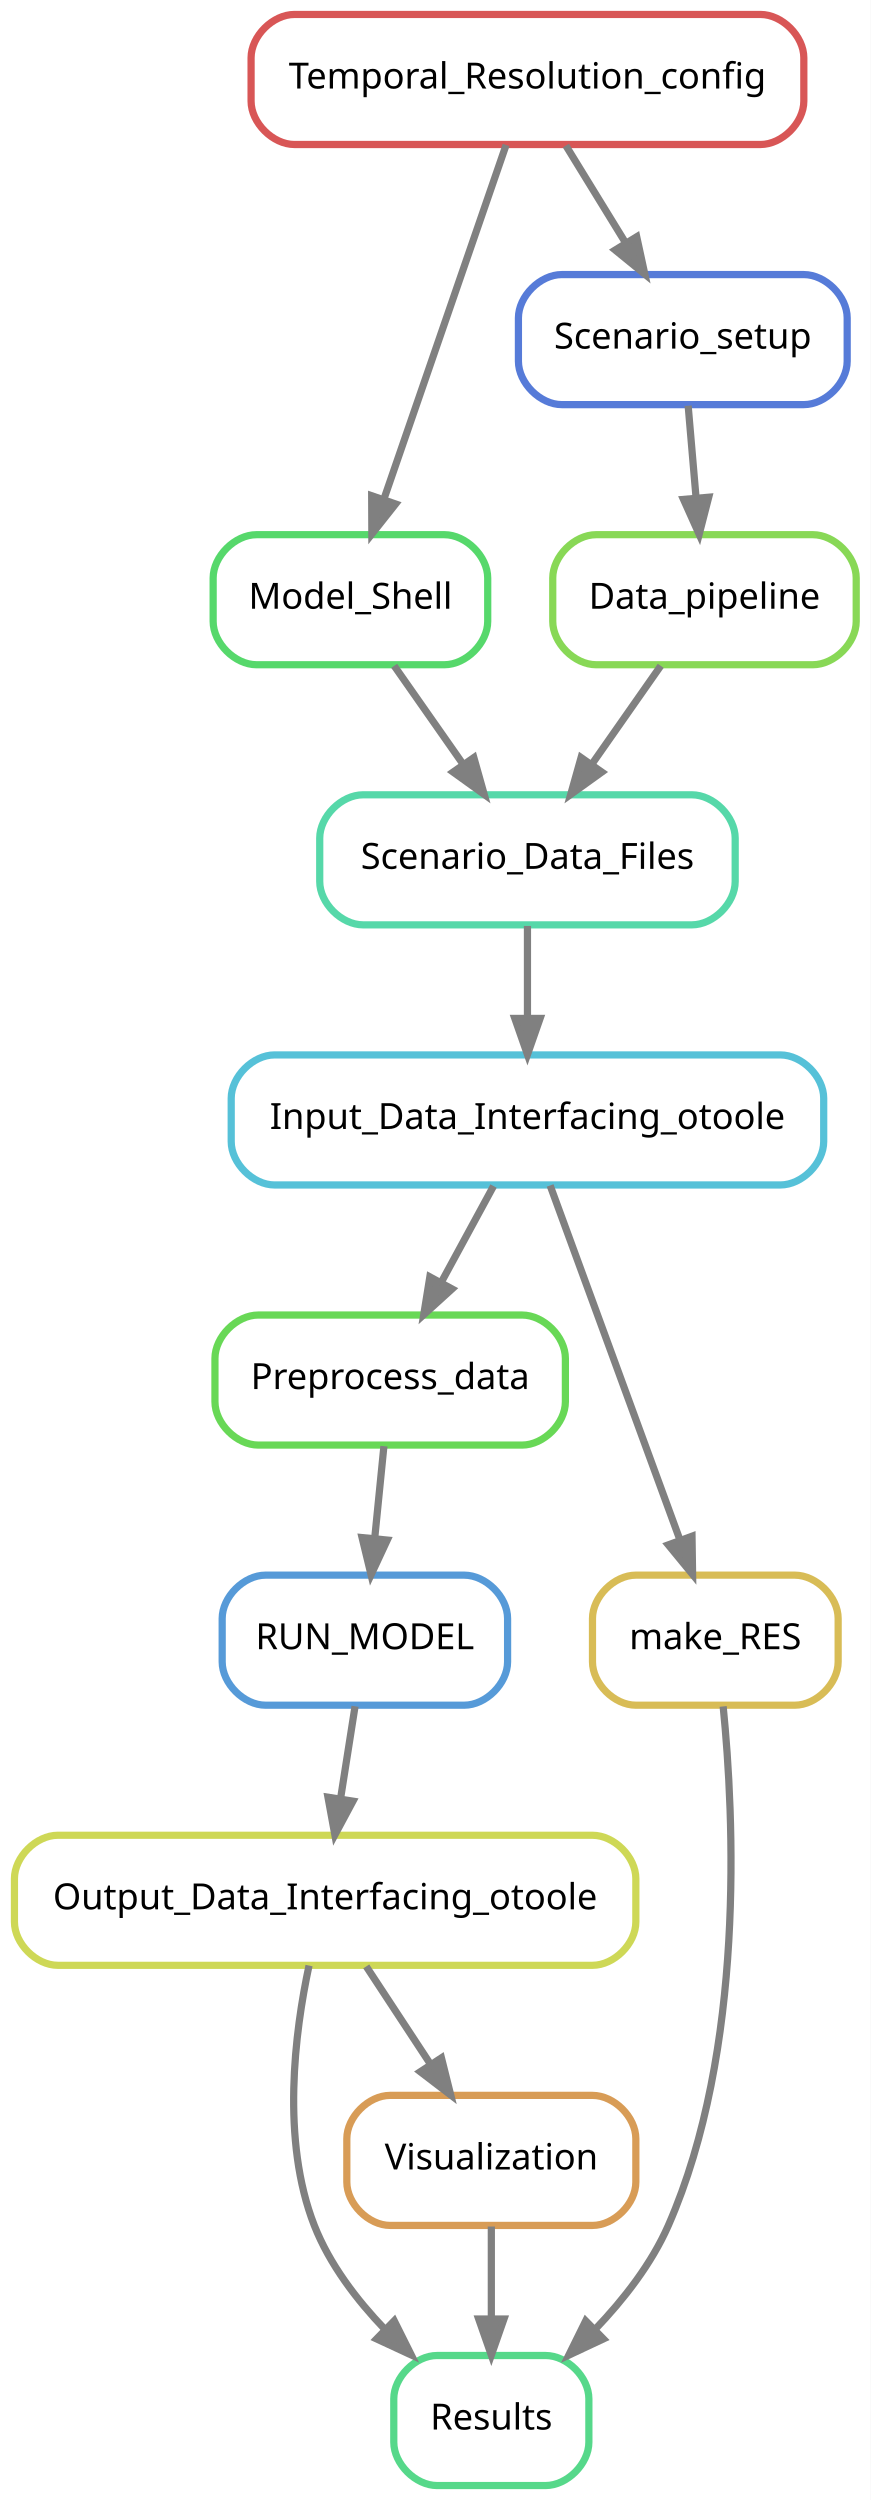
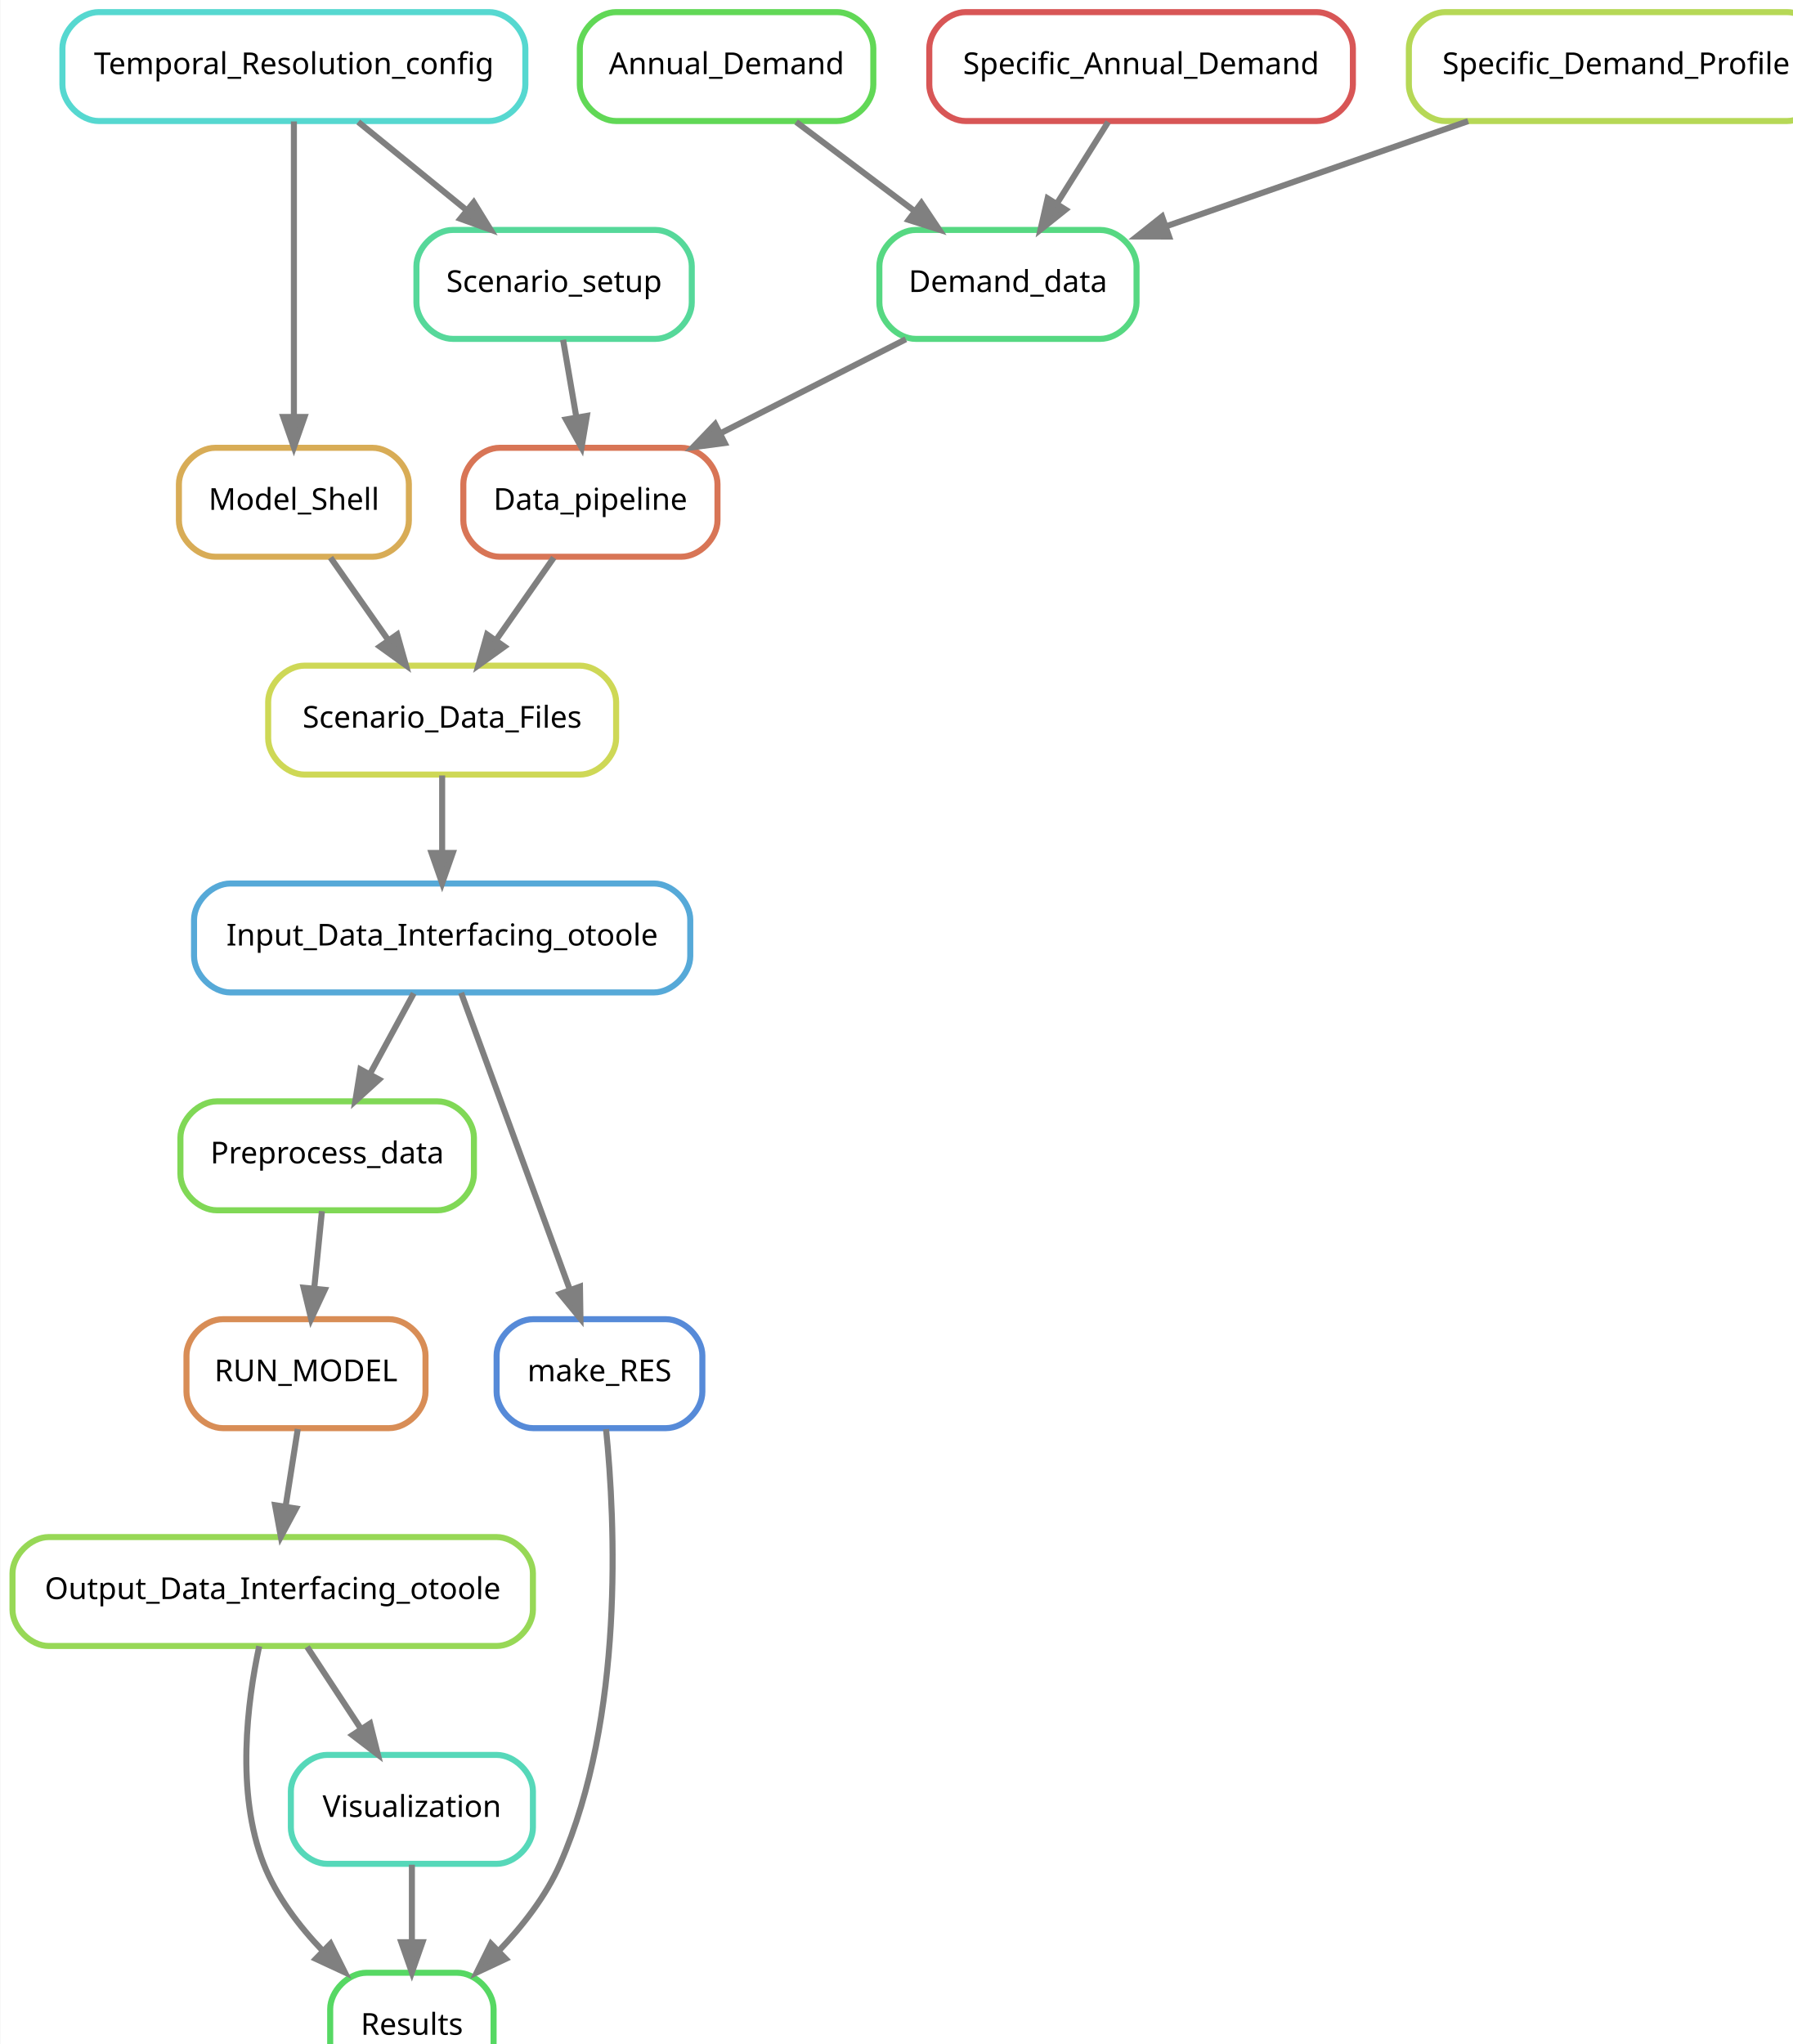
- <svg xmlns="http://www.w3.org/2000/svg" width="241pt" height="692pt" viewBox="0.00 0.00 241.00 692.00">
-   <g id="graph0" class="graph" transform="scale(1 1) rotate(0) translate(4 688)">
-     <polygon fill="white" stroke="transparent" points="-4,4 -4,-688 237,-688 237,4 -4,4" />
+ <svg xmlns="http://www.w3.org/2000/svg" width="598pt" height="682pt" viewBox="0.00 0.00 598.00 682.30">
+   <g id="graph0" class="graph" transform="scale(1.01 1.01) rotate(0) translate(4 688)">
+     <polygon fill="white" stroke="transparent" points="-4,4 -4,-688 602.5,-688 602.5,4 -4,4" />
    <g id="node1" class="node">
-       <path fill="none" stroke="#56d88a" stroke-width="2" d="M147,-36C147,-36 117,-36 117,-36 111,-36 105,-30 105,-24 105,-24 105,-12 105,-12 105,-6 111,0 117,0 117,0 147,0 147,0 153,0 159,-6 159,-12 159,-12 159,-24 159,-24 159,-30 153,-36 147,-36" />
+       <path fill="none" stroke="#56d863" stroke-width="2" d="M147,-36C147,-36 117,-36 117,-36 111,-36 105,-30 105,-24 105,-24 105,-12 105,-12 105,-6 111,0 117,0 117,0 147,0 147,0 153,0 159,-6 159,-12 159,-12 159,-24 159,-24 159,-30 153,-36 147,-36" />
      <text text-anchor="middle" x="132" y="-15.5" font-family="sans" font-size="10.00">Results</text>
    </g>
    <g id="node2" class="node">
-       <path fill="none" stroke="#d89c56" stroke-width="2" d="M160,-108C160,-108 104,-108 104,-108 98,-108 92,-102 92,-96 92,-96 92,-84 92,-84 92,-78 98,-72 104,-72 104,-72 160,-72 160,-72 166,-72 172,-78 172,-84 172,-84 172,-96 172,-96 172,-102 166,-108 160,-108" />
+       <path fill="none" stroke="#56d8b9" stroke-width="2" d="M160,-108C160,-108 104,-108 104,-108 98,-108 92,-102 92,-96 92,-96 92,-84 92,-84 92,-78 98,-72 104,-72 104,-72 160,-72 160,-72 166,-72 172,-78 172,-84 172,-84 172,-96 172,-96 172,-102 166,-108 160,-108" />
      <text text-anchor="middle" x="132" y="-87.5" font-family="sans" font-size="10.00">Visualization</text>
    </g>
    <g id="edge1" class="edge">
      <path fill="none" stroke="grey" stroke-width="2" d="M132,-71.7C132,-63.98 132,-54.71 132,-46.11" />
      <polygon fill="grey" stroke="grey" stroke-width="2" points="135.5,-46.1 132,-36.1 128.5,-46.1 135.5,-46.1" />
    </g>
    <g id="node3" class="node">
-       <path fill="none" stroke="#ced856" stroke-width="2" d="M160,-180C160,-180 12,-180 12,-180 6,-180 0,-174 0,-168 0,-168 0,-156 0,-156 0,-150 6,-144 12,-144 12,-144 160,-144 160,-144 166,-144 172,-150 172,-156 172,-156 172,-168 172,-168 172,-174 166,-180 160,-180" />
+       <path fill="none" stroke="#97d856" stroke-width="2" d="M160,-180C160,-180 12,-180 12,-180 6,-180 0,-174 0,-168 0,-168 0,-156 0,-156 0,-150 6,-144 12,-144 12,-144 160,-144 160,-144 166,-144 172,-150 172,-156 172,-156 172,-168 172,-168 172,-174 166,-180 160,-180" />
      <text text-anchor="middle" x="86" y="-159.5" font-family="sans" font-size="10.00">Output_Data_Interfacing_otoole</text>
    </g>
    <g id="edge2" class="edge">
      <path fill="none" stroke="grey" stroke-width="2" d="M81.54,-143.93C77.59,-125.5 73.76,-95.61 83,-72 87.2,-61.28 94.69,-51.43 102.58,-43.2" />
      <polygon fill="grey" stroke="grey" stroke-width="2" points="105.12,-45.61 109.85,-36.13 100.24,-40.59 105.12,-45.61" />
    </g>
    <g id="edge4" class="edge">
      <path fill="none" stroke="grey" stroke-width="2" d="M97.37,-143.7C102.72,-135.56 109.2,-125.69 115.11,-116.7" />
      <polygon fill="grey" stroke="grey" stroke-width="2" points="118.19,-118.38 120.76,-108.1 112.34,-114.54 118.19,-118.38" />
    </g>
    <g id="node4" class="node">
-       <path fill="none" stroke="#569ad8" stroke-width="2" d="M124.5,-252C124.5,-252 69.5,-252 69.5,-252 63.5,-252 57.5,-246 57.5,-240 57.5,-240 57.5,-228 57.5,-228 57.5,-222 63.5,-216 69.5,-216 69.5,-216 124.5,-216 124.5,-216 130.5,-216 136.5,-222 136.5,-228 136.5,-228 136.5,-240 136.5,-240 136.5,-246 130.5,-252 124.5,-252" />
+       <path fill="none" stroke="#d88d56" stroke-width="2" d="M124.5,-252C124.5,-252 69.5,-252 69.5,-252 63.5,-252 57.5,-246 57.5,-240 57.5,-240 57.5,-228 57.5,-228 57.5,-222 63.5,-216 69.5,-216 69.5,-216 124.5,-216 124.5,-216 130.5,-216 136.5,-222 136.5,-228 136.5,-228 136.5,-240 136.5,-240 136.5,-246 130.5,-252 124.5,-252" />
      <text text-anchor="middle" x="97" y="-231.5" font-family="sans" font-size="10.00">RUN_MODEL</text>
    </g>
    <g id="edge5" class="edge">
      <path fill="none" stroke="grey" stroke-width="2" d="M94.28,-215.7C93.07,-207.98 91.61,-198.71 90.26,-190.11" />
      <polygon fill="grey" stroke="grey" stroke-width="2" points="93.7,-189.44 88.69,-180.1 86.78,-190.53 93.7,-189.44" />
    </g>
    <g id="node5" class="node">
-       <path fill="none" stroke="#68d856" stroke-width="2" d="M140.5,-324C140.5,-324 67.5,-324 67.5,-324 61.5,-324 55.5,-318 55.5,-312 55.5,-312 55.5,-300 55.5,-300 55.5,-294 61.5,-288 67.5,-288 67.5,-288 140.5,-288 140.5,-288 146.5,-288 152.5,-294 152.5,-300 152.5,-300 152.5,-312 152.5,-312 152.5,-318 146.5,-324 140.5,-324" />
+       <path fill="none" stroke="#80d856" stroke-width="2" d="M140.5,-324C140.5,-324 67.5,-324 67.5,-324 61.5,-324 55.5,-318 55.5,-312 55.5,-312 55.5,-300 55.5,-300 55.5,-294 61.5,-288 67.5,-288 67.5,-288 140.5,-288 140.5,-288 146.5,-288 152.5,-294 152.5,-300 152.5,-300 152.5,-312 152.5,-312 152.5,-318 146.5,-324 140.5,-324" />
      <text text-anchor="middle" x="104" y="-303.5" font-family="sans" font-size="10.00">Preprocess_data</text>
    </g>
    <g id="edge6" class="edge">
      <path fill="none" stroke="grey" stroke-width="2" d="M102.27,-287.7C101.5,-279.98 100.57,-270.71 99.71,-262.11" />
      <polygon fill="grey" stroke="grey" stroke-width="2" points="103.19,-261.71 98.71,-252.1 96.22,-262.4 103.19,-261.71" />
    </g>
    <g id="node6" class="node">
-       <path fill="none" stroke="#56c1d8" stroke-width="2" d="M212,-396C212,-396 72,-396 72,-396 66,-396 60,-390 60,-384 60,-384 60,-372 60,-372 60,-366 66,-360 72,-360 72,-360 212,-360 212,-360 218,-360 224,-366 224,-372 224,-372 224,-384 224,-384 224,-390 218,-396 212,-396" />
+       <path fill="none" stroke="#56a9d8" stroke-width="2" d="M212,-396C212,-396 72,-396 72,-396 66,-396 60,-390 60,-384 60,-384 60,-372 60,-372 60,-366 66,-360 72,-360 72,-360 212,-360 212,-360 218,-360 224,-366 224,-372 224,-372 224,-384 224,-384 224,-390 218,-396 212,-396" />
      <text text-anchor="middle" x="142" y="-375.5" font-family="sans" font-size="10.00">Input_Data_Interfacing_otoole</text>
    </g>
    <g id="edge7" class="edge">
      <path fill="none" stroke="grey" stroke-width="2" d="M132.61,-359.7C128.24,-351.64 122.94,-341.89 118.1,-332.98" />
      <polygon fill="grey" stroke="grey" stroke-width="2" points="121.13,-331.22 113.29,-324.1 114.98,-334.56 121.13,-331.22" />
    </g>
-     <g id="node12" class="node">
-       <path fill="none" stroke="#d8bc56" stroke-width="2" d="M216,-252C216,-252 172,-252 172,-252 166,-252 160,-246 160,-240 160,-240 160,-228 160,-228 160,-222 166,-216 172,-216 172,-216 216,-216 216,-216 222,-216 228,-222 228,-228 228,-228 228,-240 228,-240 228,-246 222,-252 216,-252" />
+     <g id="node16" class="node">
+       <path fill="none" stroke="#568ad8" stroke-width="2" d="M216,-252C216,-252 172,-252 172,-252 166,-252 160,-246 160,-240 160,-240 160,-228 160,-228 160,-222 166,-216 172,-216 172,-216 216,-216 216,-216 222,-216 228,-222 228,-228 228,-228 228,-240 228,-240 228,-246 222,-252 216,-252" />
      <text text-anchor="middle" x="194" y="-231.5" font-family="sans" font-size="10.00">make_RES</text>
    </g>
-     <g id="edge14" class="edge">
+     <g id="edge18" class="edge">
      <path fill="none" stroke="grey" stroke-width="2" d="M148.27,-359.87C157.21,-335.46 173.7,-290.43 184.25,-261.64" />
      <polygon fill="grey" stroke="grey" stroke-width="2" points="187.55,-262.78 187.71,-252.19 180.98,-260.38 187.55,-262.78" />
    </g>
    <g id="node7" class="node">
-       <path fill="none" stroke="#56d8a9" stroke-width="2" d="M187.5,-468C187.5,-468 96.5,-468 96.5,-468 90.5,-468 84.5,-462 84.5,-456 84.5,-456 84.5,-444 84.5,-444 84.5,-438 90.5,-432 96.5,-432 96.5,-432 187.5,-432 187.5,-432 193.5,-432 199.5,-438 199.5,-444 199.5,-444 199.5,-456 199.5,-456 199.5,-462 193.5,-468 187.5,-468" />
+       <path fill="none" stroke="#ced856" stroke-width="2" d="M187.5,-468C187.5,-468 96.5,-468 96.5,-468 90.5,-468 84.5,-462 84.5,-456 84.5,-456 84.5,-444 84.5,-444 84.5,-438 90.5,-432 96.5,-432 96.5,-432 187.5,-432 187.5,-432 193.5,-432 199.5,-438 199.5,-444 199.5,-444 199.5,-456 199.5,-456 199.5,-462 193.5,-468 187.5,-468" />
      <text text-anchor="middle" x="142" y="-447.5" font-family="sans" font-size="10.00">Scenario_Data_Files</text>
    </g>
    <g id="edge8" class="edge">
      <path fill="none" stroke="grey" stroke-width="2" d="M142,-431.7C142,-423.98 142,-414.71 142,-406.11" />
      <polygon fill="grey" stroke="grey" stroke-width="2" points="145.5,-406.1 142,-396.1 138.5,-406.1 145.5,-406.1" />
    </g>
    <g id="node8" class="node">
-       <path fill="none" stroke="#56d86b" stroke-width="2" d="M119,-540C119,-540 67,-540 67,-540 61,-540 55,-534 55,-528 55,-528 55,-516 55,-516 55,-510 61,-504 67,-504 67,-504 119,-504 119,-504 125,-504 131,-510 131,-516 131,-516 131,-528 131,-528 131,-534 125,-540 119,-540" />
+       <path fill="none" stroke="#d8ac56" stroke-width="2" d="M119,-540C119,-540 67,-540 67,-540 61,-540 55,-534 55,-528 55,-528 55,-516 55,-516 55,-510 61,-504 67,-504 67,-504 119,-504 119,-504 125,-504 131,-510 131,-516 131,-516 131,-528 131,-528 131,-534 125,-540 119,-540" />
      <text text-anchor="middle" x="93" y="-519.5" font-family="sans" font-size="10.00">Model_Shell</text>
    </g>
    <g id="edge9" class="edge">
      <path fill="none" stroke="grey" stroke-width="2" d="M105.11,-503.7C110.87,-495.47 117.86,-485.48 124.21,-476.42" />
      <polygon fill="grey" stroke="grey" stroke-width="2" points="127.16,-478.3 130.03,-468.1 121.42,-474.29 127.16,-478.3" />
    </g>
    <g id="node9" class="node">
-       <path fill="none" stroke="#d85656" stroke-width="2" d="M206.5,-684C206.5,-684 77.5,-684 77.5,-684 71.5,-684 65.5,-678 65.5,-672 65.5,-672 65.5,-660 65.5,-660 65.5,-654 71.5,-648 77.5,-648 77.5,-648 206.5,-648 206.5,-648 212.5,-648 218.5,-654 218.5,-660 218.5,-660 218.5,-672 218.5,-672 218.5,-678 212.5,-684 206.5,-684" />
-       <text text-anchor="middle" x="142" y="-663.5" font-family="sans" font-size="10.00">Temporal_Resolution_config</text>
+       <path fill="none" stroke="#56d8d0" stroke-width="2" d="M157.5,-684C157.5,-684 28.5,-684 28.5,-684 22.5,-684 16.5,-678 16.5,-672 16.5,-672 16.5,-660 16.5,-660 16.5,-654 22.5,-648 28.5,-648 28.5,-648 157.5,-648 157.5,-648 163.5,-648 169.5,-654 169.5,-660 169.5,-660 169.5,-672 169.5,-672 169.5,-678 163.5,-684 157.5,-684" />
+       <text text-anchor="middle" x="93" y="-663.5" font-family="sans" font-size="10.00">Temporal_Resolution_config</text>
    </g>
    <g id="edge11" class="edge">
-       <path fill="none" stroke="grey" stroke-width="2" d="M136.09,-647.87C127.7,-623.56 112.26,-578.82 102.32,-550.01" />
-       <polygon fill="grey" stroke="grey" stroke-width="2" points="105.5,-548.5 98.93,-540.19 98.88,-550.78 105.5,-548.5" />
+       <path fill="none" stroke="grey" stroke-width="2" d="M93,-647.87C93,-623.67 93,-579.21 93,-550.39" />
+       <polygon fill="grey" stroke="grey" stroke-width="2" points="96.5,-550.19 93,-540.19 89.5,-550.19 96.5,-550.19" />
    </g>
-     <g id="node11" class="node">
-       <path fill="none" stroke="#567bd8" stroke-width="2" d="M218.5,-612C218.5,-612 151.5,-612 151.5,-612 145.5,-612 139.5,-606 139.5,-600 139.5,-600 139.5,-588 139.5,-588 139.5,-582 145.5,-576 151.5,-576 151.5,-576 218.5,-576 218.5,-576 224.5,-576 230.5,-582 230.5,-588 230.5,-588 230.5,-600 230.5,-600 230.5,-606 224.5,-612 218.5,-612" />
-       <text text-anchor="middle" x="185" y="-591.5" font-family="sans" font-size="10.00">Scenario_setup</text>
+     <g id="node15" class="node">
+       <path fill="none" stroke="#56d89a" stroke-width="2" d="M212.5,-612C212.5,-612 145.5,-612 145.5,-612 139.5,-612 133.5,-606 133.5,-600 133.5,-600 133.5,-588 133.5,-588 133.5,-582 139.5,-576 145.5,-576 145.5,-576 212.5,-576 212.5,-576 218.5,-576 224.5,-582 224.5,-588 224.5,-588 224.5,-600 224.5,-600 224.5,-606 218.5,-612 212.5,-612" />
+       <text text-anchor="middle" x="179" y="-591.5" font-family="sans" font-size="10.00">Scenario_setup</text>
    </g>
-     <g id="edge13" class="edge">
-       <path fill="none" stroke="grey" stroke-width="2" d="M152.63,-647.7C157.63,-639.56 163.69,-629.69 169.21,-620.7" />
-       <polygon fill="grey" stroke="grey" stroke-width="2" points="172.24,-622.46 174.49,-612.1 166.28,-618.79 172.24,-622.46" />
+     <g id="edge17" class="edge">
+       <path fill="none" stroke="grey" stroke-width="2" d="M114.26,-647.7C125.09,-638.88 138.42,-628.03 150.16,-618.47" />
+       <polygon fill="grey" stroke="grey" stroke-width="2" points="152.44,-621.13 157.99,-612.1 148.02,-615.7 152.44,-621.13" />
    </g>
    <g id="node10" class="node">
-       <path fill="none" stroke="#88d856" stroke-width="2" d="M221,-540C221,-540 161,-540 161,-540 155,-540 149,-534 149,-528 149,-528 149,-516 149,-516 149,-510 155,-504 161,-504 161,-504 221,-504 221,-504 227,-504 233,-510 233,-516 233,-516 233,-528 233,-528 233,-534 227,-540 221,-540" />
+       <path fill="none" stroke="#d87556" stroke-width="2" d="M221,-540C221,-540 161,-540 161,-540 155,-540 149,-534 149,-528 149,-528 149,-516 149,-516 149,-510 155,-504 161,-504 161,-504 221,-504 221,-504 227,-504 233,-510 233,-516 233,-516 233,-528 233,-528 233,-534 227,-540 221,-540" />
      <text text-anchor="middle" x="191" y="-519.5" font-family="sans" font-size="10.00">Data_pipeline</text>
    </g>
    <g id="edge10" class="edge">
      <path fill="none" stroke="grey" stroke-width="2" d="M178.89,-503.7C173.13,-495.47 166.14,-485.48 159.79,-476.42" />
      <polygon fill="grey" stroke="grey" stroke-width="2" points="162.58,-474.29 153.97,-468.1 156.84,-478.3 162.58,-474.29" />
    </g>
+     <g id="node11" class="node">
+       <path fill="none" stroke="#56d882" stroke-width="2" d="M359.5,-612C359.5,-612 298.5,-612 298.5,-612 292.5,-612 286.5,-606 286.5,-600 286.5,-600 286.5,-588 286.5,-588 286.5,-582 292.5,-576 298.5,-576 298.5,-576 359.5,-576 359.5,-576 365.5,-576 371.5,-582 371.5,-588 371.5,-588 371.5,-600 371.5,-600 371.5,-606 365.5,-612 359.5,-612" />
+       <text text-anchor="middle" x="329" y="-591.5" font-family="sans" font-size="10.00">Demand_data</text>
+     </g>
    <g id="edge12" class="edge">
-       <path fill="none" stroke="grey" stroke-width="2" d="M186.48,-575.7C187.14,-567.98 187.94,-558.71 188.68,-550.11" />
-       <polygon fill="grey" stroke="grey" stroke-width="2" points="192.17,-550.37 189.53,-540.1 185.19,-549.77 192.17,-550.37" />
+       <path fill="none" stroke="grey" stroke-width="2" d="M295.24,-575.88C276.78,-566.51 253.72,-554.81 233.98,-544.8" />
+       <polygon fill="grey" stroke="grey" stroke-width="2" points="235.39,-541.59 224.89,-540.19 232.22,-547.83 235.39,-541.59" />
+     </g>
+     <g id="node12" class="node">
+       <path fill="none" stroke="#61d856" stroke-width="2" d="M272.5,-684C272.5,-684 199.5,-684 199.5,-684 193.5,-684 187.5,-678 187.5,-672 187.5,-672 187.5,-660 187.5,-660 187.5,-654 193.5,-648 199.5,-648 199.5,-648 272.5,-648 272.5,-648 278.5,-648 284.5,-654 284.5,-660 284.5,-660 284.5,-672 284.5,-672 284.5,-678 278.5,-684 272.5,-684" />
+       <text text-anchor="middle" x="236" y="-663.5" font-family="sans" font-size="10.00">Annual_Demand</text>
+     </g>
+     <g id="edge14" class="edge">
+       <path fill="none" stroke="grey" stroke-width="2" d="M258.99,-647.7C270.81,-638.8 285.39,-627.82 298.18,-618.2" />
+       <polygon fill="grey" stroke="grey" stroke-width="2" points="300.39,-620.91 306.28,-612.1 296.18,-615.32 300.39,-620.91" />
+     </g>
+     <g id="node13" class="node">
+       <path fill="none" stroke="#d85656" stroke-width="2" d="M431,-684C431,-684 315,-684 315,-684 309,-684 303,-678 303,-672 303,-672 303,-660 303,-660 303,-654 309,-648 315,-648 315,-648 431,-648 431,-648 437,-648 443,-654 443,-660 443,-660 443,-672 443,-672 443,-678 437,-684 431,-684" />
+       <text text-anchor="middle" x="373" y="-663.5" font-family="sans" font-size="10.00">Specific_Annual_Demand</text>
+     </g>
+     <g id="edge15" class="edge">
+       <path fill="none" stroke="grey" stroke-width="2" d="M362.12,-647.7C357.01,-639.56 350.8,-629.69 345.16,-620.7" />
+       <polygon fill="grey" stroke="grey" stroke-width="2" points="348.04,-618.71 339.75,-612.1 342.11,-622.43 348.04,-618.71" />
+     </g>
+     <g id="node14" class="node">
+       <path fill="none" stroke="#b6d856" stroke-width="2" d="M586.5,-684C586.5,-684 473.5,-684 473.5,-684 467.5,-684 461.5,-678 461.5,-672 461.5,-672 461.5,-660 461.5,-660 461.5,-654 467.5,-648 473.5,-648 473.5,-648 586.5,-648 586.5,-648 592.5,-648 598.5,-654 598.5,-660 598.5,-660 598.5,-672 598.5,-672 598.5,-678 592.5,-684 586.5,-684" />
+       <text text-anchor="middle" x="530" y="-663.5" font-family="sans" font-size="10.00">Specific_Demand_Profile</text>
+     </g>
+     <g id="edge16" class="edge">
+       <path fill="none" stroke="grey" stroke-width="2" d="M481.09,-647.97C450.89,-637.45 412.16,-623.96 381.35,-613.23" />
+       <polygon fill="grey" stroke="grey" stroke-width="2" points="382.24,-609.83 371.64,-609.85 379.93,-616.44 382.24,-609.83" />
+     </g>
+     <g id="edge13" class="edge">
+       <path fill="none" stroke="grey" stroke-width="2" d="M181.97,-575.7C183.29,-567.98 184.88,-558.71 186.35,-550.11" />
+       <polygon fill="grey" stroke="grey" stroke-width="2" points="189.83,-550.55 188.07,-540.1 182.93,-549.37 189.83,-550.55" />
    </g>
    <g id="edge3" class="edge">
      <path fill="none" stroke="grey" stroke-width="2" d="M196.17,-215.66C199.23,-185.16 202.29,-120.54 181,-72 176.34,-61.37 168.63,-51.49 160.7,-43.21" />
      <polygon fill="grey" stroke="grey" stroke-width="2" points="163.02,-40.59 153.43,-36.09 158.12,-45.59 163.02,-40.59" />
    </g>
  </g>
</svg>
